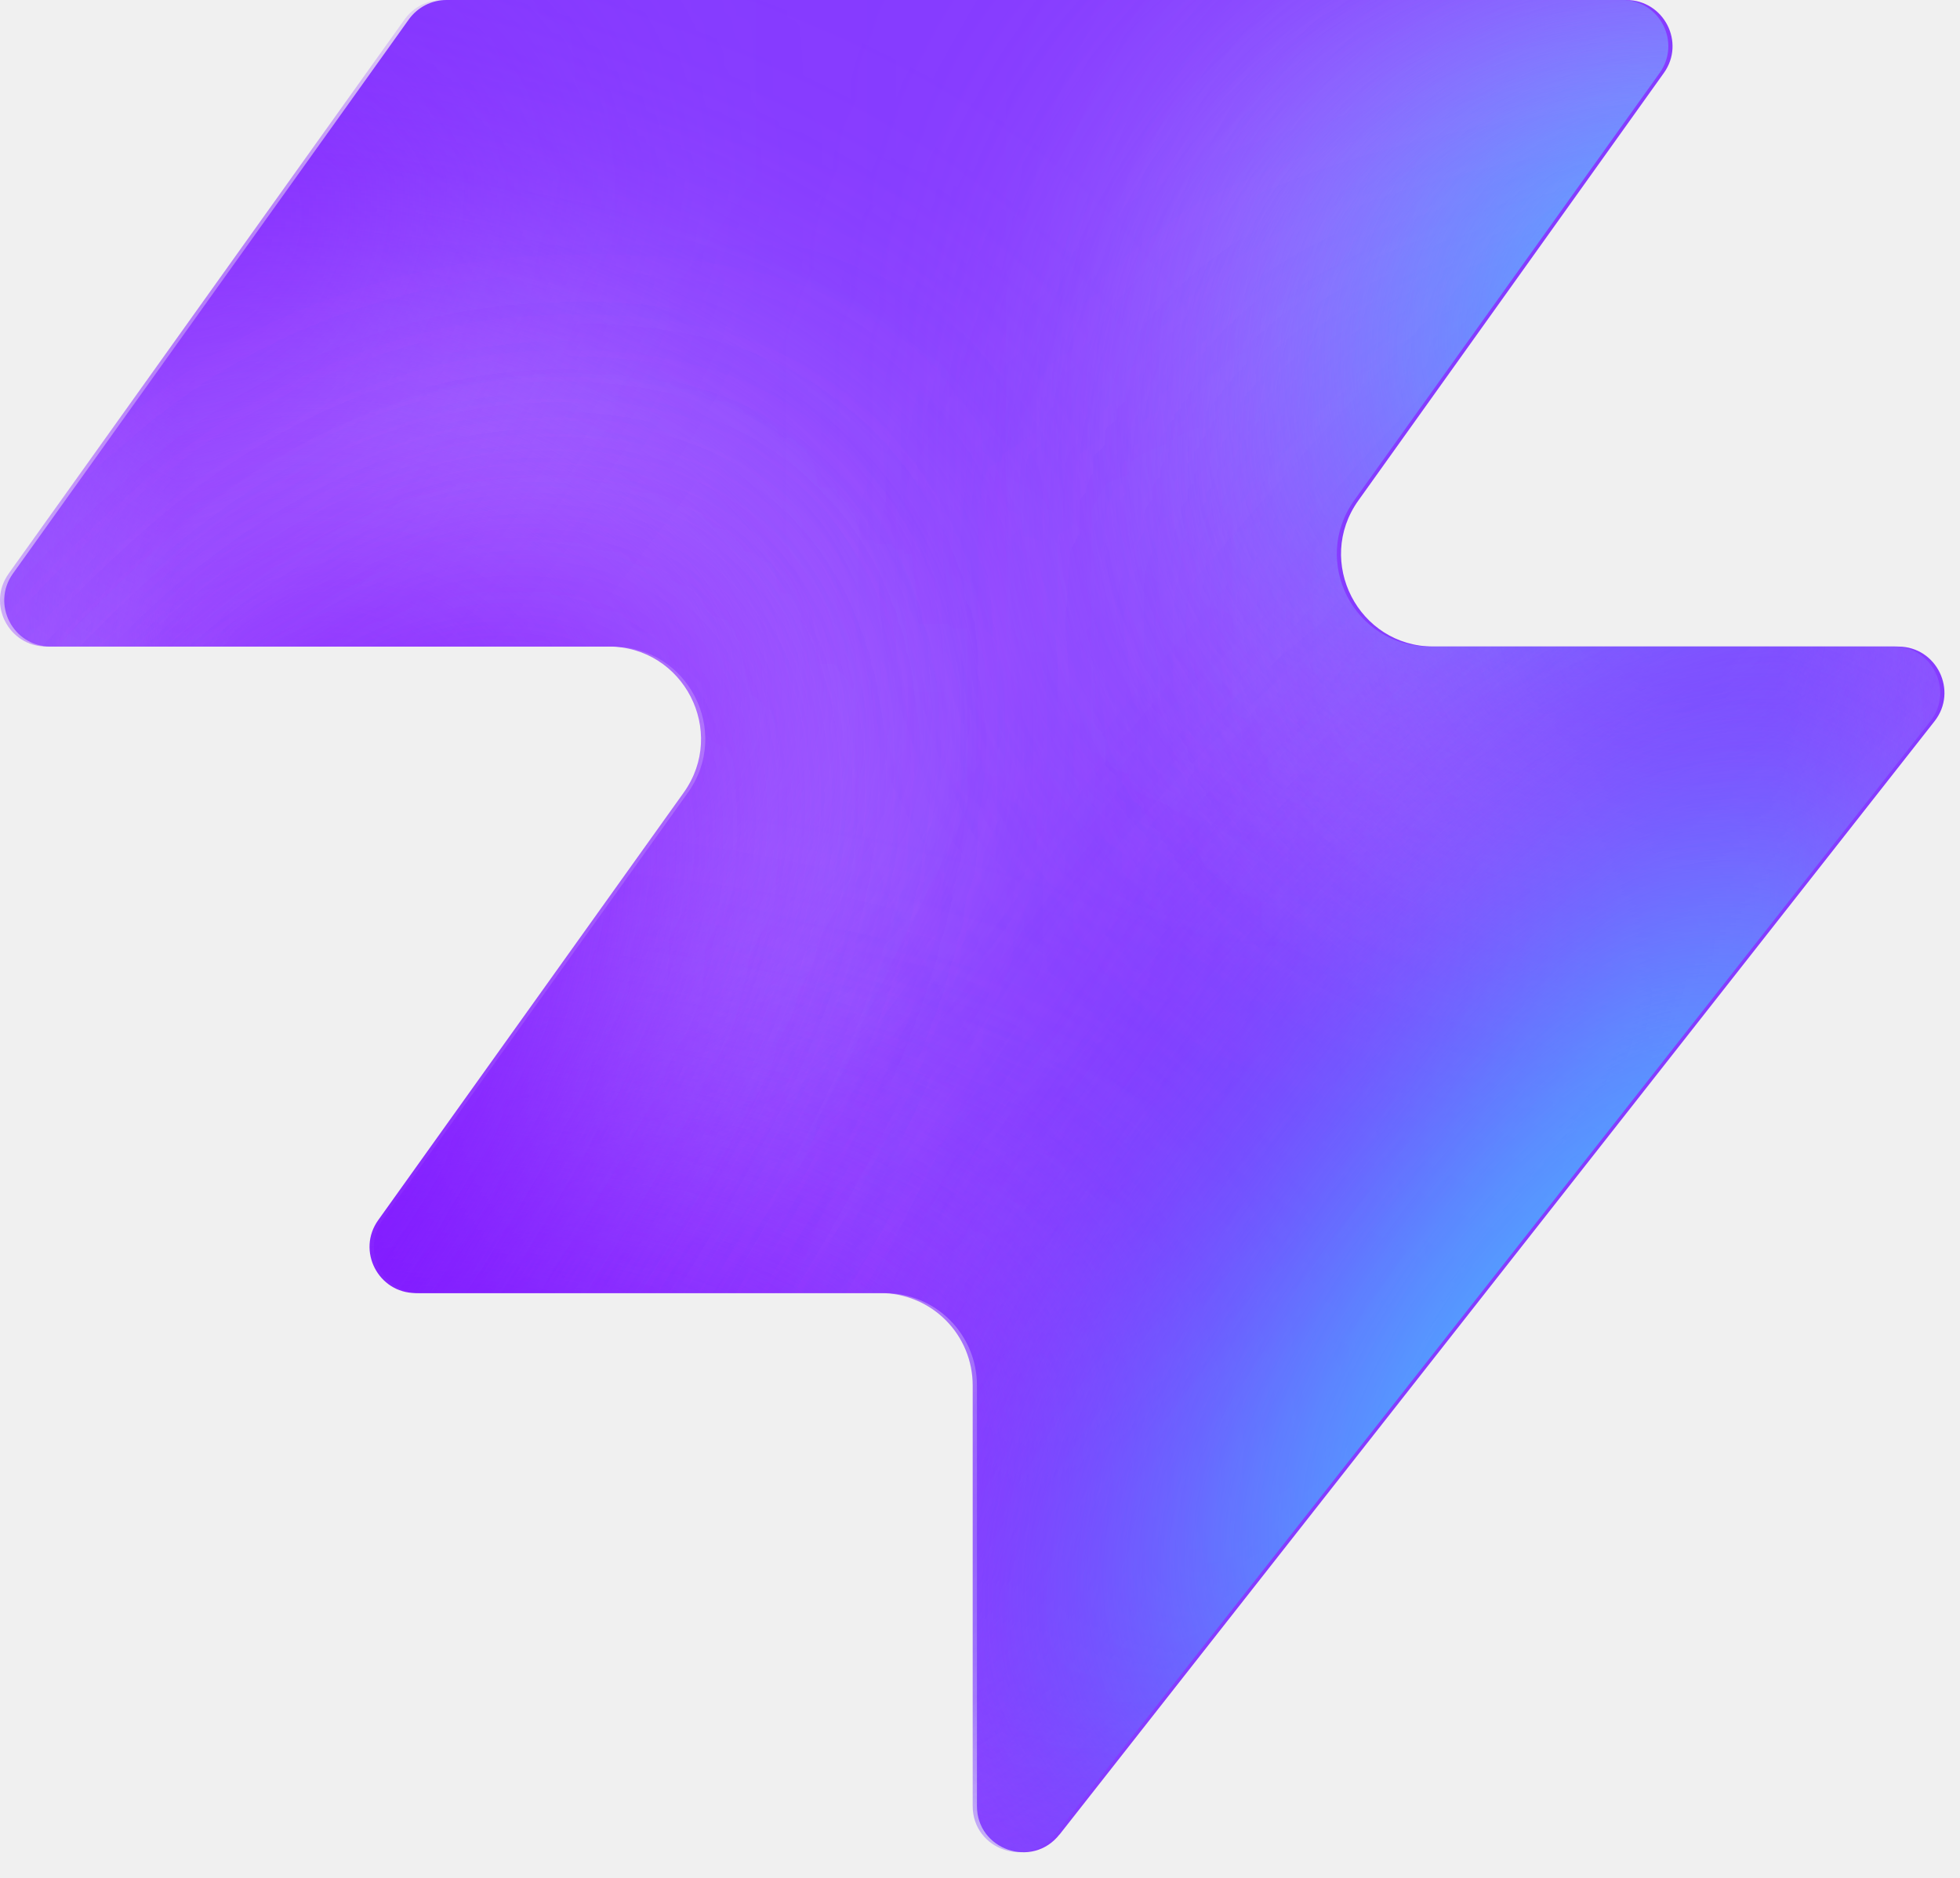
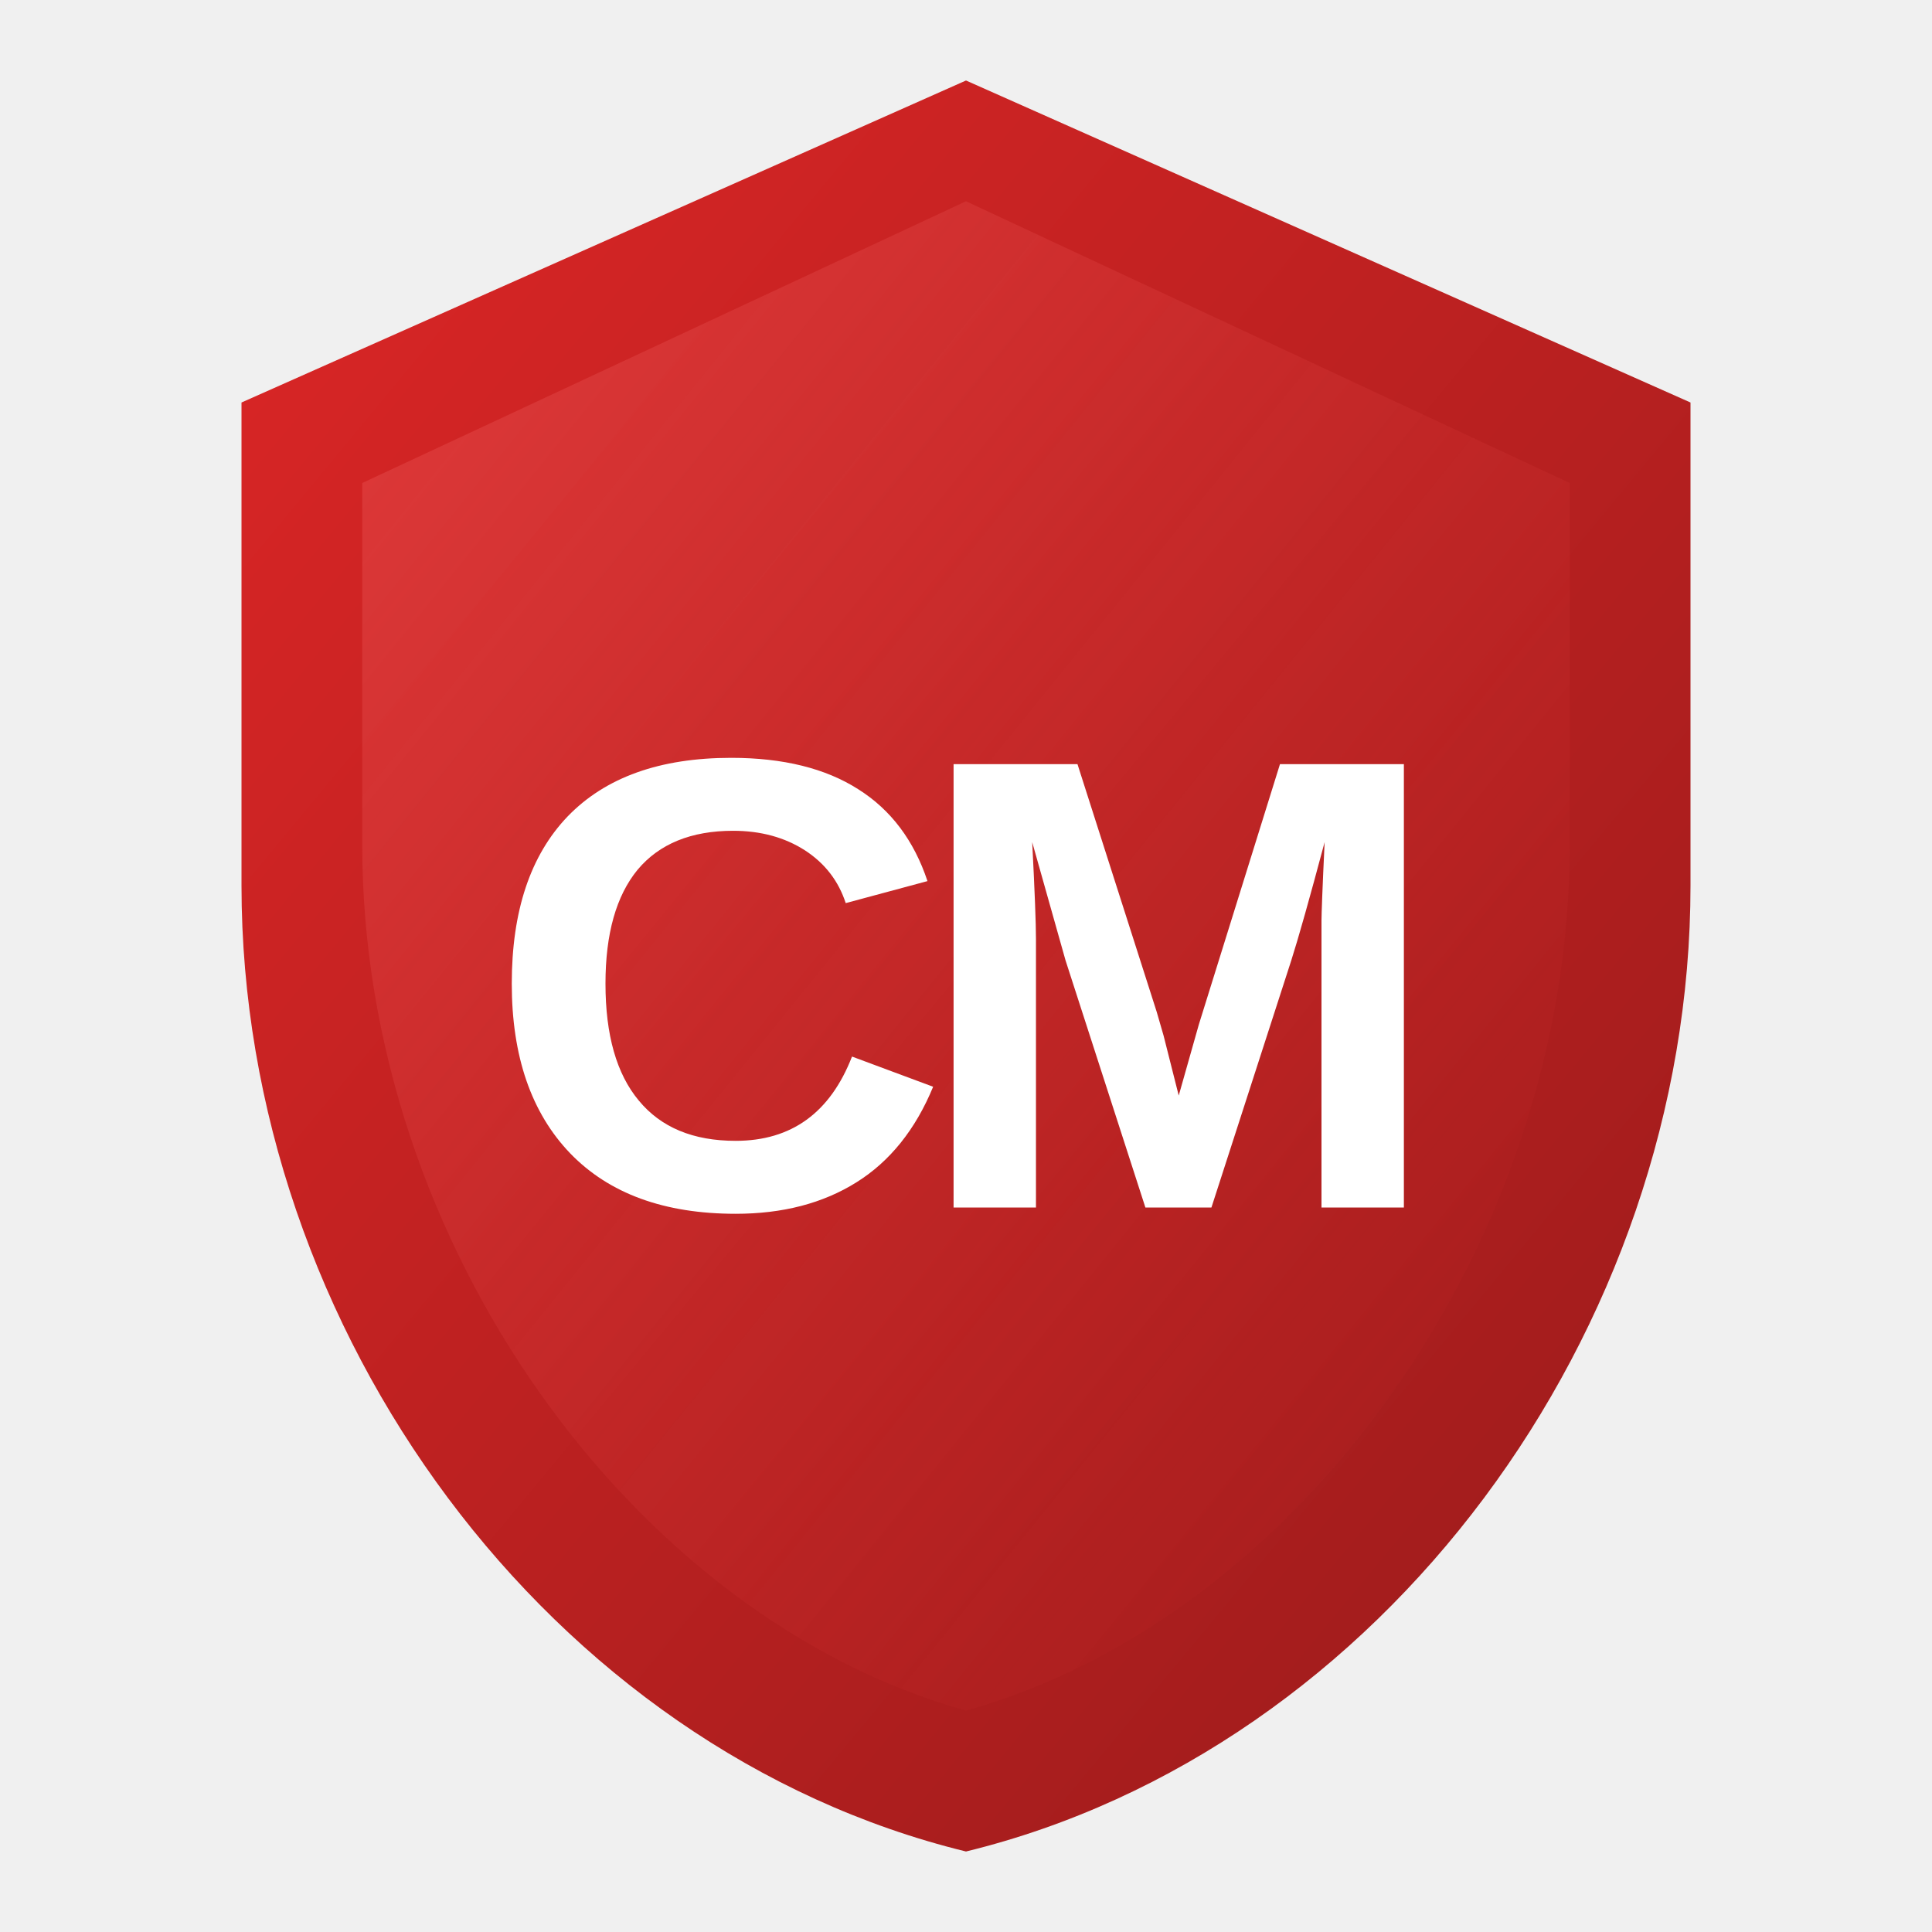
- <svg xmlns="http://www.w3.org/2000/svg" width="48" height="46" fill="none" viewBox="0 0 48 46">
-   <path fill="#863bff" d="M25.946 44.938c-.664.845-2.021.375-2.021-.698V33.937a2.26 2.26 0 0 0-2.262-2.262H10.287c-.92 0-1.456-1.04-.92-1.788l7.48-10.471c1.07-1.497 0-3.578-1.842-3.578H1.237c-.92 0-1.456-1.04-.92-1.788L10.013.474c.214-.297.556-.474.92-.474h28.894c.92 0 1.456 1.04.92 1.788l-7.48 10.471c-1.07 1.498 0 3.579 1.842 3.579h11.377c.943 0 1.473 1.088.89 1.83L25.947 44.94z" style="fill:#863bff;fill:color(display-p3 .525 .23 1);fill-opacity:1" />
-   <mask id="a" width="48" height="46" x="0" y="0" maskUnits="userSpaceOnUse" style="mask-type:alpha">
-     <path fill="#000" d="M25.842 44.938c-.664.844-2.021.375-2.021-.698V33.937a2.26 2.26 0 0 0-2.262-2.262H10.183c-.92 0-1.456-1.04-.92-1.788l7.48-10.471c1.07-1.498 0-3.579-1.842-3.579H1.133c-.92 0-1.456-1.04-.92-1.787L9.91.473c.214-.297.556-.474.92-.474h28.894c.92 0 1.456 1.04.92 1.788l-7.48 10.471c-1.07 1.498 0 3.578 1.842 3.578h11.377c.943 0 1.473 1.088.89 1.832L25.843 44.94z" style="fill:#000;fill-opacity:1" />
-   </mask>
-   <g mask="url(#a)">
-     <g filter="url(#b)">
-       <ellipse cx="5.508" cy="14.704" fill="#ede6ff" rx="5.508" ry="14.704" style="fill:#ede6ff;fill:color(display-p3 .927 .903 1);fill-opacity:1" transform="matrix(.00324 1 1 -.00324 -4.47 31.516)" />
-     </g>
-     <g filter="url(#c)">
-       <ellipse cx="10.399" cy="29.851" fill="#ede6ff" rx="10.399" ry="29.851" style="fill:#ede6ff;fill:color(display-p3 .927 .903 1);fill-opacity:1" transform="matrix(.00324 1 1 -.00324 -39.328 7.883)" />
-     </g>
-     <g filter="url(#d)">
-       <ellipse cx="5.508" cy="30.487" fill="#7e14ff" rx="5.508" ry="30.487" style="fill:#7e14ff;fill:color(display-p3 .492 .077 1);fill-opacity:1" transform="rotate(89.814 -25.913 -14.639)scale(1 -1)" />
-     </g>
-     <g filter="url(#e)">
-       <ellipse cx="5.508" cy="30.599" fill="#7e14ff" rx="5.508" ry="30.599" style="fill:#7e14ff;fill:color(display-p3 .492 .077 1);fill-opacity:1" transform="rotate(89.814 -32.644 -3.334)scale(1 -1)" />
-     </g>
-     <g filter="url(#f)">
-       <ellipse cx="5.508" cy="30.599" fill="#7e14ff" rx="5.508" ry="30.599" style="fill:#7e14ff;fill:color(display-p3 .492 .077 1);fill-opacity:1" transform="matrix(.00324 1 1 -.00324 -34.34 30.47)" />
-     </g>
-     <g filter="url(#g)">
-       <ellipse cx="14.072" cy="22.078" fill="#ede6ff" rx="14.072" ry="22.078" style="fill:#ede6ff;fill:color(display-p3 .927 .903 1);fill-opacity:1" transform="rotate(93.35 24.506 48.493)scale(-1 1)" />
-     </g>
-     <g filter="url(#h)">
-       <ellipse cx="3.47" cy="21.501" fill="#7e14ff" rx="3.47" ry="21.501" style="fill:#7e14ff;fill:color(display-p3 .492 .077 1);fill-opacity:1" transform="rotate(89.009 28.708 47.59)scale(-1 1)" />
-     </g>
-     <g filter="url(#i)">
-       <ellipse cx="3.47" cy="21.501" fill="#7e14ff" rx="3.47" ry="21.501" style="fill:#7e14ff;fill:color(display-p3 .492 .077 1);fill-opacity:1" transform="rotate(89.009 28.708 47.59)scale(-1 1)" />
-     </g>
-     <g filter="url(#j)">
-       <ellipse cx=".387" cy="8.972" fill="#7e14ff" rx="4.407" ry="29.108" style="fill:#7e14ff;fill:color(display-p3 .492 .077 1);fill-opacity:1" transform="rotate(39.51 .387 8.972)" />
-     </g>
-     <g filter="url(#k)">
-       <ellipse cx="47.523" cy="-6.092" fill="#7e14ff" rx="4.407" ry="29.108" style="fill:#7e14ff;fill:color(display-p3 .492 .077 1);fill-opacity:1" transform="rotate(37.892 47.523 -6.092)" />
-     </g>
-     <g filter="url(#l)">
-       <ellipse cx="41.412" cy="6.333" fill="#47bfff" rx="5.971" ry="9.665" style="fill:#47bfff;fill:color(display-p3 .28 .748 1);fill-opacity:1" transform="rotate(37.892 41.412 6.333)" />
-     </g>
-     <g filter="url(#m)">
-       <ellipse cx="-1.879" cy="38.332" fill="#7e14ff" rx="4.407" ry="29.108" style="fill:#7e14ff;fill:color(display-p3 .492 .077 1);fill-opacity:1" transform="rotate(37.892 -1.88 38.332)" />
-     </g>
-     <g filter="url(#n)">
-       <ellipse cx="-1.879" cy="38.332" fill="#7e14ff" rx="4.407" ry="29.108" style="fill:#7e14ff;fill:color(display-p3 .492 .077 1);fill-opacity:1" transform="rotate(37.892 -1.88 38.332)" />
-     </g>
-     <g filter="url(#o)">
-       <ellipse cx="35.651" cy="29.907" fill="#7e14ff" rx="4.407" ry="29.108" style="fill:#7e14ff;fill:color(display-p3 .492 .077 1);fill-opacity:1" transform="rotate(37.892 35.651 29.907)" />
-     </g>
-     <g filter="url(#p)">
-       <ellipse cx="38.418" cy="32.4" fill="#47bfff" rx="5.971" ry="15.297" style="fill:#47bfff;fill:color(display-p3 .28 .748 1);fill-opacity:1" transform="rotate(37.892 38.418 32.4)" />
-     </g>
-   </g>
+ <svg xmlns="http://www.w3.org/2000/svg" width="48" height="48" viewBox="0 0 48 48">
  <defs>
-     <filter id="b" width="60.045" height="41.654" x="-19.77" y="16.149" color-interpolation-filters="sRGB" filterUnits="userSpaceOnUse">
-       <feFlood flood-opacity="0" result="BackgroundImageFix" />
-       <feBlend in="SourceGraphic" in2="BackgroundImageFix" result="shape" />
-       <feGaussianBlur result="effect1_foregroundBlur_2002_17158" stdDeviation="7.659" />
-     </filter>
-     <filter id="c" width="90.34" height="51.437" x="-54.613" y="-7.533" color-interpolation-filters="sRGB" filterUnits="userSpaceOnUse">
-       <feFlood flood-opacity="0" result="BackgroundImageFix" />
-       <feBlend in="SourceGraphic" in2="BackgroundImageFix" result="shape" />
-       <feGaussianBlur result="effect1_foregroundBlur_2002_17158" stdDeviation="7.659" />
-     </filter>
-     <filter id="d" width="79.355" height="29.4" x="-49.64" y="2.03" color-interpolation-filters="sRGB" filterUnits="userSpaceOnUse">
-       <feFlood flood-opacity="0" result="BackgroundImageFix" />
-       <feBlend in="SourceGraphic" in2="BackgroundImageFix" result="shape" />
-       <feGaussianBlur result="effect1_foregroundBlur_2002_17158" stdDeviation="4.596" />
-     </filter>
-     <filter id="e" width="79.579" height="29.4" x="-45.045" y="20.029" color-interpolation-filters="sRGB" filterUnits="userSpaceOnUse">
-       <feFlood flood-opacity="0" result="BackgroundImageFix" />
-       <feBlend in="SourceGraphic" in2="BackgroundImageFix" result="shape" />
-       <feGaussianBlur result="effect1_foregroundBlur_2002_17158" stdDeviation="4.596" />
-     </filter>
-     <filter id="f" width="79.579" height="29.4" x="-43.513" y="21.178" color-interpolation-filters="sRGB" filterUnits="userSpaceOnUse">
-       <feFlood flood-opacity="0" result="BackgroundImageFix" />
-       <feBlend in="SourceGraphic" in2="BackgroundImageFix" result="shape" />
-       <feGaussianBlur result="effect1_foregroundBlur_2002_17158" stdDeviation="4.596" />
-     </filter>
-     <filter id="g" width="74.749" height="58.852" x="15.756" y="-17.901" color-interpolation-filters="sRGB" filterUnits="userSpaceOnUse">
-       <feFlood flood-opacity="0" result="BackgroundImageFix" />
-       <feBlend in="SourceGraphic" in2="BackgroundImageFix" result="shape" />
-       <feGaussianBlur result="effect1_foregroundBlur_2002_17158" stdDeviation="7.659" />
-     </filter>
-     <filter id="h" width="61.377" height="25.362" x="23.548" y="2.284" color-interpolation-filters="sRGB" filterUnits="userSpaceOnUse">
-       <feFlood flood-opacity="0" result="BackgroundImageFix" />
-       <feBlend in="SourceGraphic" in2="BackgroundImageFix" result="shape" />
-       <feGaussianBlur result="effect1_foregroundBlur_2002_17158" stdDeviation="4.596" />
-     </filter>
-     <filter id="i" width="61.377" height="25.362" x="23.548" y="2.284" color-interpolation-filters="sRGB" filterUnits="userSpaceOnUse">
-       <feFlood flood-opacity="0" result="BackgroundImageFix" />
-       <feBlend in="SourceGraphic" in2="BackgroundImageFix" result="shape" />
-       <feGaussianBlur result="effect1_foregroundBlur_2002_17158" stdDeviation="4.596" />
-     </filter>
-     <filter id="j" width="56.045" height="63.649" x="-27.636" y="-22.853" color-interpolation-filters="sRGB" filterUnits="userSpaceOnUse">
-       <feFlood flood-opacity="0" result="BackgroundImageFix" />
-       <feBlend in="SourceGraphic" in2="BackgroundImageFix" result="shape" />
-       <feGaussianBlur result="effect1_foregroundBlur_2002_17158" stdDeviation="4.596" />
-     </filter>
-     <filter id="k" width="54.814" height="64.646" x="20.116" y="-38.415" color-interpolation-filters="sRGB" filterUnits="userSpaceOnUse">
-       <feFlood flood-opacity="0" result="BackgroundImageFix" />
-       <feBlend in="SourceGraphic" in2="BackgroundImageFix" result="shape" />
-       <feGaussianBlur result="effect1_foregroundBlur_2002_17158" stdDeviation="4.596" />
-     </filter>
-     <filter id="l" width="33.541" height="35.313" x="24.641" y="-11.323" color-interpolation-filters="sRGB" filterUnits="userSpaceOnUse">
-       <feFlood flood-opacity="0" result="BackgroundImageFix" />
-       <feBlend in="SourceGraphic" in2="BackgroundImageFix" result="shape" />
-       <feGaussianBlur result="effect1_foregroundBlur_2002_17158" stdDeviation="4.596" />
-     </filter>
-     <filter id="m" width="54.814" height="64.646" x="-29.286" y="6.009" color-interpolation-filters="sRGB" filterUnits="userSpaceOnUse">
-       <feFlood flood-opacity="0" result="BackgroundImageFix" />
-       <feBlend in="SourceGraphic" in2="BackgroundImageFix" result="shape" />
-       <feGaussianBlur result="effect1_foregroundBlur_2002_17158" stdDeviation="4.596" />
-     </filter>
-     <filter id="n" width="54.814" height="64.646" x="-29.286" y="6.009" color-interpolation-filters="sRGB" filterUnits="userSpaceOnUse">
-       <feFlood flood-opacity="0" result="BackgroundImageFix" />
-       <feBlend in="SourceGraphic" in2="BackgroundImageFix" result="shape" />
-       <feGaussianBlur result="effect1_foregroundBlur_2002_17158" stdDeviation="4.596" />
-     </filter>
-     <filter id="o" width="54.814" height="64.646" x="8.244" y="-2.416" color-interpolation-filters="sRGB" filterUnits="userSpaceOnUse">
-       <feFlood flood-opacity="0" result="BackgroundImageFix" />
-       <feBlend in="SourceGraphic" in2="BackgroundImageFix" result="shape" />
-       <feGaussianBlur result="effect1_foregroundBlur_2002_17158" stdDeviation="4.596" />
-     </filter>
-     <filter id="p" width="39.409" height="43.623" x="18.713" y="10.588" color-interpolation-filters="sRGB" filterUnits="userSpaceOnUse">
-       <feFlood flood-opacity="0" result="BackgroundImageFix" />
-       <feBlend in="SourceGraphic" in2="BackgroundImageFix" result="shape" />
-       <feGaussianBlur result="effect1_foregroundBlur_2002_17158" stdDeviation="4.596" />
-     </filter>
+     <linearGradient id="shieldGrad" x1="0%" y1="0%" x2="100%" y2="100%">
+       <stop offset="0%" stop-color="#dc2626" />
+       <stop offset="100%" stop-color="#991b1b" />
+     </linearGradient>
+     <linearGradient id="innerGlow" x1="0%" y1="0%" x2="100%" y2="100%">
+       <stop offset="0%" stop-color="#f87171" stop-opacity="0.3" />
+       <stop offset="100%" stop-color="#dc2626" stop-opacity="0" />
+     </linearGradient>
  </defs>
+   <path d="M24 2L6 10v12c0 11.1 7.68 21.48 18 24 10.32-2.52 18-12.9 18-24V10L24 2z" fill="url(#shieldGrad)" />
+   <path d="M24 5L9 12v9c0 9.9 6.75 19.2 15 21.5 8.25-2.3 15-11.6 15-21.5v-9L24 5z" fill="url(#innerGlow)" />
+   <text x="24" y="30" text-anchor="middle" font-family="Arial,sans-serif" font-weight="900" font-size="16" fill="white" letter-spacing="-1">CM</text>
</svg>
